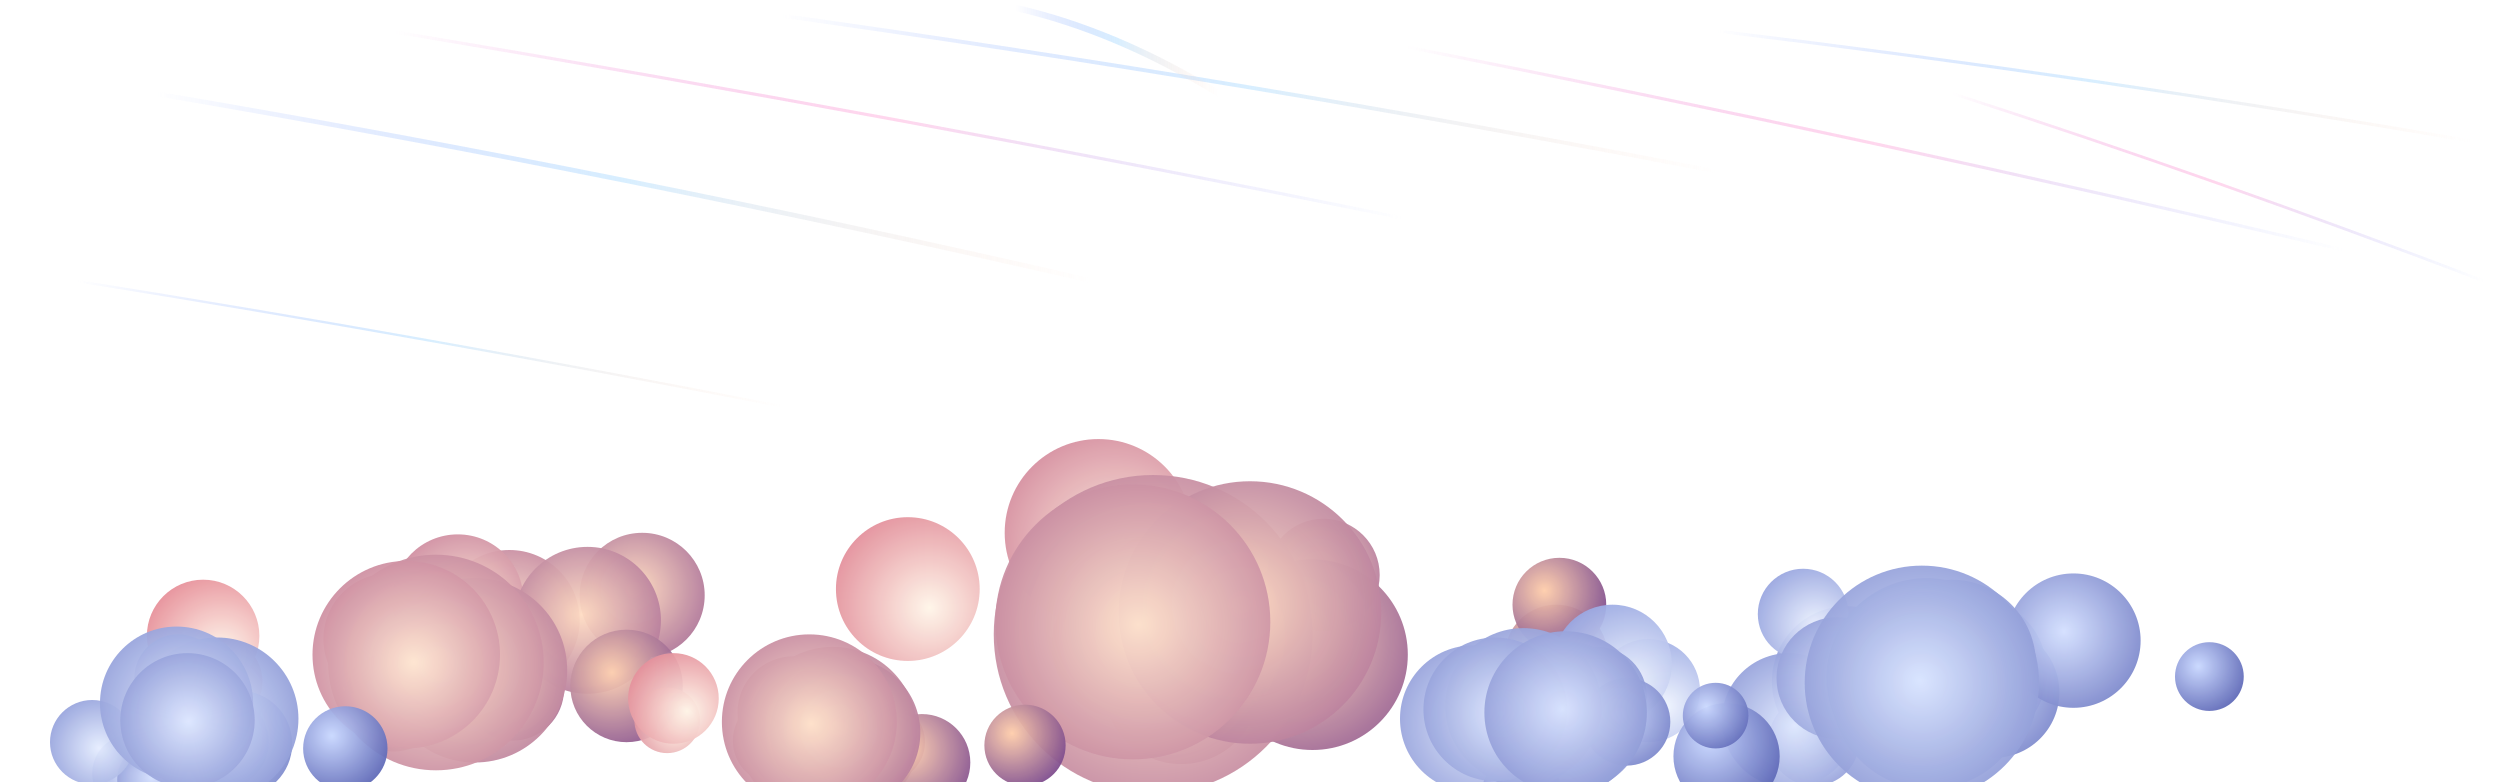
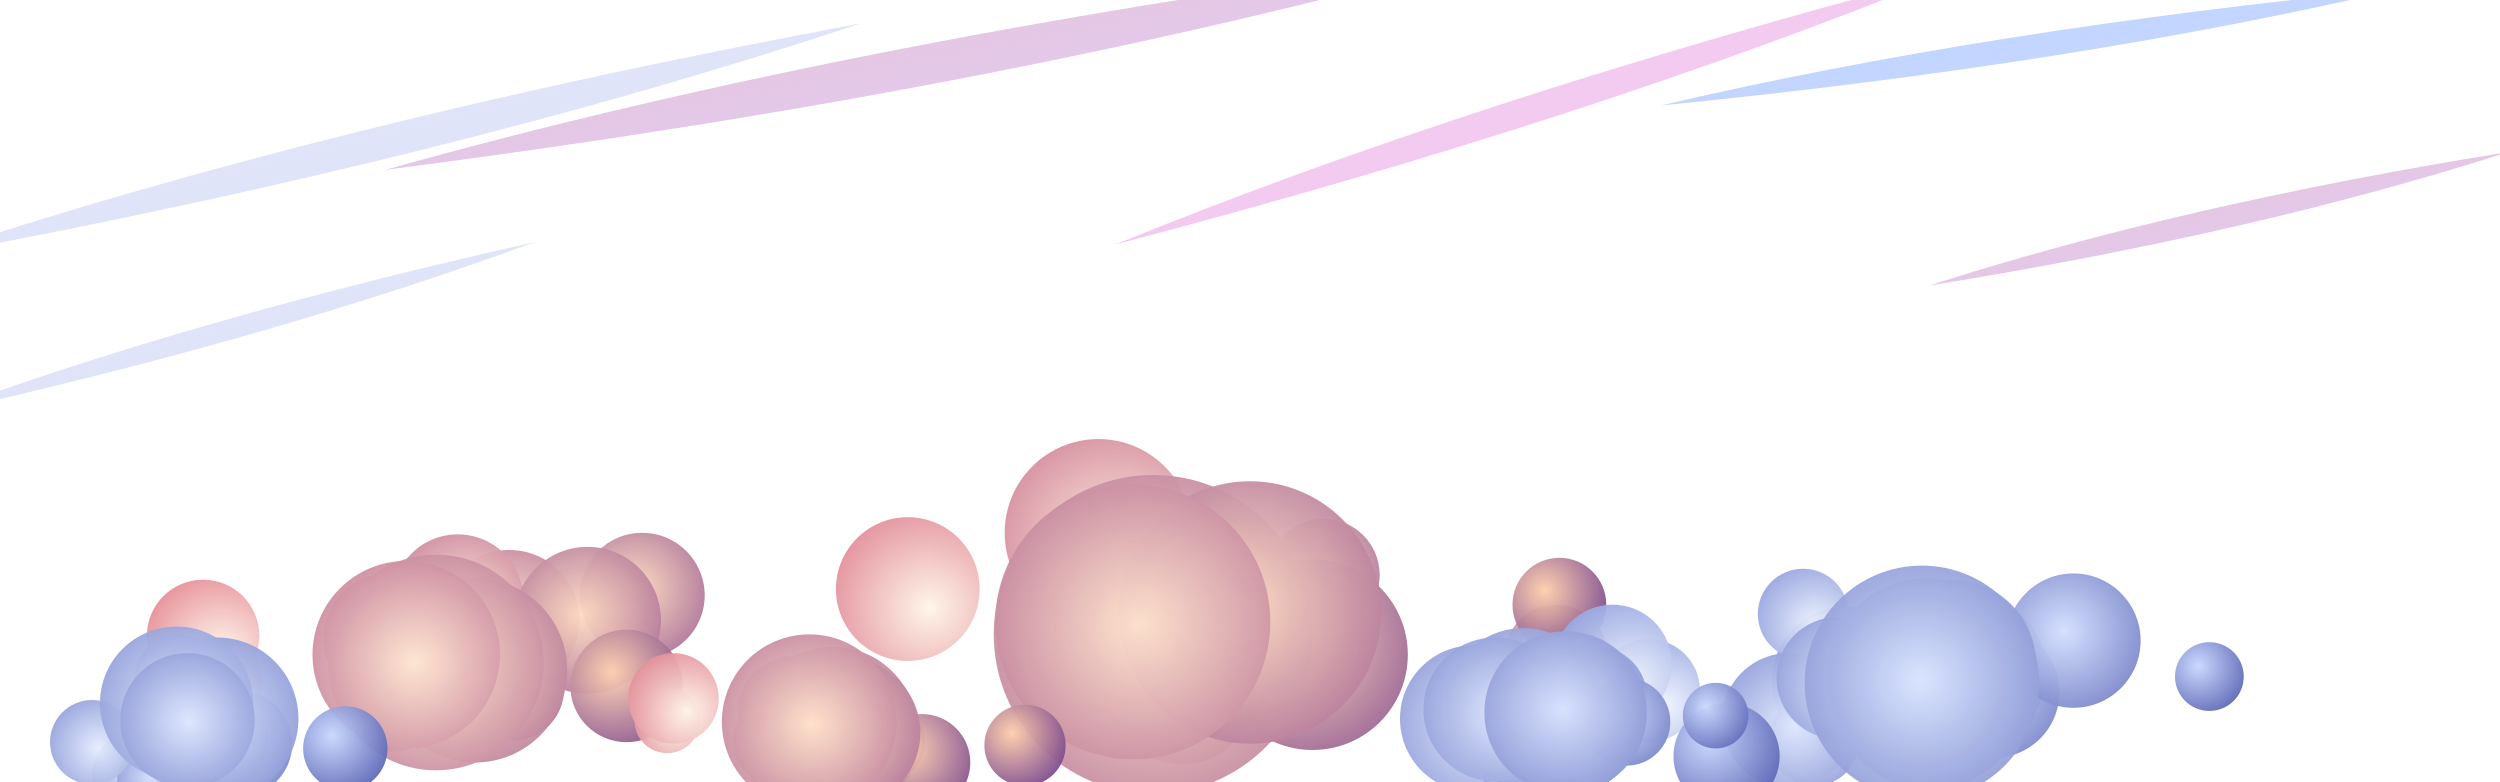
<svg xmlns="http://www.w3.org/2000/svg" width="1600" height="500" viewBox="0 0 1600 500">
  <defs>
-     <linearGradient id="gradStreak1" x1="0" y1="0" x2="1" y2="0">
-       <stop offset="0" stop-color="#8FA8FF" stop-opacity="0" />
-       <stop offset="0.5" stop-color="#C9E8FF" stop-opacity="0.9" />
-       <stop offset="1" stop-color="#FFD9C4" stop-opacity="0" />
-     </linearGradient>
-     <linearGradient id="gradStreak2" x1="0" y1="0" x2="1" y2="0">
-       <stop offset="0" stop-color="#E356C8" stop-opacity="0" />
-       <stop offset="0.5" stop-color="#FFB8E0" stop-opacity="0.7" />
-       <stop offset="1" stop-color="#8FA8FF" stop-opacity="0" />
+     <linearGradient id="streakFill0" x1="0" y1="0" x2="1" y2="1">
+       <stop offset="0" stop-color="#FFF4E8" stop-opacity="0.95" />
+       <stop offset="1" stop-color="#8FA8FF" stop-opacity="0.15" />
+     </linearGradient>
+     <linearGradient id="streakFill1" x1="0" y1="0" x2="1" y2="1">
+       <stop offset="0" stop-color="#FFD9C4" stop-opacity="0.95" />
+       <stop offset="1" stop-color="#9D5CE0" stop-opacity="0.15" />
+     </linearGradient>
+     <linearGradient id="streakFill2" x1="0" y1="0" x2="1" y2="1">
+       <stop offset="0" stop-color="#F0EAFF" stop-opacity="0.95" />
+       <stop offset="1" stop-color="#E356C8" stop-opacity="0.15" />
+     </linearGradient>
+     <linearGradient id="streakFill3" x1="0" y1="0" x2="1" y2="1">
+       <stop offset="0" stop-color="#C9E8FF" stop-opacity="0.95" />
+       <stop offset="1" stop-color="#5B7FFF" stop-opacity="0.15" />
+     </linearGradient>
+     <linearGradient id="streakFill4" x1="0" y1="0" x2="1" y2="1">
+       <stop offset="0" stop-color="#FFF4E8" stop-opacity="0.95" />
+       <stop offset="1" stop-color="#8FA8FF" stop-opacity="0.15" />
+     </linearGradient>
+     <linearGradient id="streakFill5" x1="0" y1="0" x2="1" y2="1">
+       <stop offset="0" stop-color="#FFD9C4" stop-opacity="0.95" />
+       <stop offset="1" stop-color="#9D5CE0" stop-opacity="0.15" />
    </linearGradient>
    <radialGradient id="pg11_0" cx="0.44" cy="0.45" r="0.75">
      <stop offset="0" stop-color="rgb(255,219,191)" />
      <stop offset="1" stop-color="rgb(156,93,143)" />
    </radialGradient>
    <radialGradient id="pg11_1" cx="0.64" cy="0.62" r="0.75">
      <stop offset="0" stop-color="rgb(255,244,230)" />
      <stop offset="1" stop-color="rgb(221,134,149)" />
    </radialGradient>
    <radialGradient id="pg11_2" cx="0.51" cy="0.51" r="0.75">
      <stop offset="0" stop-color="rgb(255,227,204)" />
      <stop offset="1" stop-color="rgb(177,106,145)" />
    </radialGradient>
    <radialGradient id="pg11_3" cx="0.44" cy="0.45" r="0.75">
      <stop offset="0" stop-color="rgb(255,219,191)" />
      <stop offset="1" stop-color="rgb(156,93,143)" />
    </radialGradient>
    <radialGradient id="pg11_4" cx="0.66" cy="0.65" r="0.75">
      <stop offset="0" stop-color="rgb(255,247,235)" />
      <stop offset="1" stop-color="rgb(230,140,150)" />
    </radialGradient>
    <radialGradient id="pg11_5" cx="0.57" cy="0.56" r="0.75">
      <stop offset="0" stop-color="rgb(255,234,216)" />
      <stop offset="1" stop-color="rgb(197,119,147)" />
    </radialGradient>
    <radialGradient id="pg11_6" cx="0.56" cy="0.55" r="0.75">
      <stop offset="0" stop-color="rgb(255,233,214)" />
      <stop offset="1" stop-color="rgb(194,117,147)" />
    </radialGradient>
    <radialGradient id="pg11_7" cx="0.50" cy="0.50" r="0.75">
      <stop offset="0" stop-color="rgb(255,226,202)" />
      <stop offset="1" stop-color="rgb(175,105,145)" />
    </radialGradient>
    <radialGradient id="pg11_8" cx="0.46" cy="0.46" r="0.75">
      <stop offset="0" stop-color="rgb(255,220,194)" />
      <stop offset="1" stop-color="rgb(160,95,144)" />
    </radialGradient>
    <radialGradient id="pg11_9" cx="0.51" cy="0.51" r="0.75">
      <stop offset="0" stop-color="rgb(255,227,204)" />
      <stop offset="1" stop-color="rgb(178,107,145)" />
    </radialGradient>
    <radialGradient id="pg11_10" cx="0.48" cy="0.48" r="0.75">
      <stop offset="0" stop-color="rgb(255,223,198)" />
      <stop offset="1" stop-color="rgb(168,100,144)" />
    </radialGradient>
    <radialGradient id="pg11_11" cx="0.37" cy="0.38" r="0.75">
      <stop offset="0" stop-color="rgb(255,210,177)" />
      <stop offset="1" stop-color="rgb(132,78,141)" />
    </radialGradient>
    <radialGradient id="pg11_12" cx="0.48" cy="0.48" r="0.75">
      <stop offset="0" stop-color="rgb(255,224,199)" />
      <stop offset="1" stop-color="rgb(169,101,144)" />
    </radialGradient>
    <radialGradient id="pg11_13" cx="0.51" cy="0.51" r="0.75">
      <stop offset="0" stop-color="rgb(255,228,205)" />
      <stop offset="1" stop-color="rgb(180,108,145)" />
    </radialGradient>
    <radialGradient id="pg11_14" cx="0.54" cy="0.54" r="0.75">
      <stop offset="0" stop-color="rgb(255,231,211)" />
      <stop offset="1" stop-color="rgb(189,114,146)" />
    </radialGradient>
    <radialGradient id="pg22_0" cx="0.45" cy="0.45" r="0.75">
      <stop offset="0" stop-color="rgb(255,219,192)" />
      <stop offset="1" stop-color="rgb(158,94,143)" />
    </radialGradient>
    <radialGradient id="pg22_1" cx="0.59" cy="0.58" r="0.75">
      <stop offset="0" stop-color="rgb(255,238,221)" />
      <stop offset="1" stop-color="rgb(206,125,148)" />
    </radialGradient>
    <radialGradient id="pg22_2" cx="0.50" cy="0.50" r="0.75">
      <stop offset="0" stop-color="rgb(255,226,203)" />
      <stop offset="1" stop-color="rgb(175,105,145)" />
    </radialGradient>
    <radialGradient id="pg22_3" cx="0.34" cy="0.35" r="0.75">
      <stop offset="0" stop-color="rgb(255,205,170)" />
      <stop offset="1" stop-color="rgb(120,70,140)" />
    </radialGradient>
    <radialGradient id="pg22_4" cx="0.65" cy="0.63" r="0.75">
      <stop offset="0" stop-color="rgb(255,245,232)" />
      <stop offset="1" stop-color="rgb(225,137,150)" />
    </radialGradient>
    <radialGradient id="pg22_5" cx="0.46" cy="0.46" r="0.75">
      <stop offset="0" stop-color="rgb(255,220,194)" />
      <stop offset="1" stop-color="rgb(160,95,144)" />
    </radialGradient>
    <radialGradient id="pg22_6" cx="0.48" cy="0.48" r="0.75">
      <stop offset="0" stop-color="rgb(255,223,198)" />
      <stop offset="1" stop-color="rgb(167,100,144)" />
    </radialGradient>
    <radialGradient id="pg22_7" cx="0.41" cy="0.41" r="0.75">
      <stop offset="0" stop-color="rgb(255,214,184)" />
      <stop offset="1" stop-color="rgb(143,85,142)" />
    </radialGradient>
    <radialGradient id="pg22_8" cx="0.34" cy="0.35" r="0.75">
      <stop offset="0" stop-color="rgb(255,205,170)" />
      <stop offset="1" stop-color="rgb(120,70,140)" />
    </radialGradient>
    <radialGradient id="pg22_9" cx="0.50" cy="0.50" r="0.75">
      <stop offset="0" stop-color="rgb(255,226,203)" />
      <stop offset="1" stop-color="rgb(176,106,145)" />
    </radialGradient>
    <radialGradient id="pg22_10" cx="0.50" cy="0.50" r="0.75">
      <stop offset="0" stop-color="rgb(255,226,202)" />
      <stop offset="1" stop-color="rgb(174,104,145)" />
    </radialGradient>
    <radialGradient id="pg22_11" cx="0.47" cy="0.47" r="0.75">
      <stop offset="0" stop-color="rgb(255,221,196)" />
      <stop offset="1" stop-color="rgb(163,97,144)" />
    </radialGradient>
    <radialGradient id="pg22_12" cx="0.52" cy="0.51" r="0.75">
      <stop offset="0" stop-color="rgb(255,228,206)" />
      <stop offset="1" stop-color="rgb(180,108,145)" />
    </radialGradient>
    <radialGradient id="pg33_0" cx="0.47" cy="0.48" r="0.75">
      <stop offset="0" stop-color="rgb(217,228,255)" />
      <stop offset="1" stop-color="rgb(115,127,199)" />
    </radialGradient>
    <radialGradient id="pg33_1" cx="0.66" cy="0.65" r="0.75">
      <stop offset="0" stop-color="rgb(240,245,255)" />
      <stop offset="1" stop-color="rgb(150,165,225)" />
    </radialGradient>
    <radialGradient id="pg33_2" cx="0.66" cy="0.65" r="0.75">
      <stop offset="0" stop-color="rgb(240,245,255)" />
      <stop offset="1" stop-color="rgb(150,165,225)" />
    </radialGradient>
    <radialGradient id="pg33_3" cx="0.46" cy="0.47" r="0.75">
      <stop offset="0" stop-color="rgb(216,227,255)" />
      <stop offset="1" stop-color="rgb(113,125,197)" />
    </radialGradient>
    <radialGradient id="pg33_4" cx="0.54" cy="0.53" r="0.75">
      <stop offset="0" stop-color="rgb(225,233,255)" />
      <stop offset="1" stop-color="rgb(127,140,208)" />
    </radialGradient>
    <radialGradient id="pg33_5" cx="0.43" cy="0.44" r="0.75">
      <stop offset="0" stop-color="rgb(211,224,255)" />
      <stop offset="1" stop-color="rgb(107,118,193)" />
    </radialGradient>
    <radialGradient id="pg33_6" cx="0.43" cy="0.43" r="0.75">
      <stop offset="0" stop-color="rgb(211,223,255)" />
      <stop offset="1" stop-color="rgb(106,117,192)" />
    </radialGradient>
    <radialGradient id="pg33_7" cx="0.63" cy="0.62" r="0.75">
      <stop offset="0" stop-color="rgb(236,242,255)" />
      <stop offset="1" stop-color="rgb(144,158,220)" />
    </radialGradient>
    <radialGradient id="pg33_8" cx="0.50" cy="0.50" r="0.75">
      <stop offset="0" stop-color="rgb(220,230,255)" />
      <stop offset="1" stop-color="rgb(121,133,203)" />
    </radialGradient>
    <radialGradient id="pg33_9" cx="0.48" cy="0.49" r="0.75">
      <stop offset="0" stop-color="rgb(218,229,255)" />
      <stop offset="1" stop-color="rgb(117,129,200)" />
    </radialGradient>
    <radialGradient id="pg33_10" cx="0.34" cy="0.35" r="0.75">
      <stop offset="0" stop-color="rgb(200,215,255)" />
      <stop offset="1" stop-color="rgb(90,100,180)" />
    </radialGradient>
    <radialGradient id="pg33_11" cx="0.54" cy="0.54" r="0.75">
      <stop offset="0" stop-color="rgb(225,234,255)" />
      <stop offset="1" stop-color="rgb(127,140,208)" />
    </radialGradient>
    <radialGradient id="pg33_12" cx="0.55" cy="0.54" r="0.75">
      <stop offset="0" stop-color="rgb(226,234,255)" />
      <stop offset="1" stop-color="rgb(129,142,209)" />
    </radialGradient>
    <radialGradient id="pg33_13" cx="0.49" cy="0.49" r="0.75">
      <stop offset="0" stop-color="rgb(219,229,255)" />
      <stop offset="1" stop-color="rgb(118,130,201)" />
    </radialGradient>
    <radialGradient id="pg33_14" cx="0.47" cy="0.48" r="0.75">
      <stop offset="0" stop-color="rgb(217,228,255)" />
      <stop offset="1" stop-color="rgb(115,127,199)" />
    </radialGradient>
    <radialGradient id="pg33_15" cx="0.49" cy="0.49" r="0.75">
      <stop offset="0" stop-color="rgb(218,229,255)" />
      <stop offset="1" stop-color="rgb(117,130,201)" />
    </radialGradient>
    <radialGradient id="pg44_0" cx="0.63" cy="0.62" r="0.75">
      <stop offset="0" stop-color="rgb(255,243,229)" />
      <stop offset="1" stop-color="rgb(220,134,149)" />
    </radialGradient>
    <radialGradient id="pg44_1" cx="0.52" cy="0.52" r="0.75">
      <stop offset="0" stop-color="rgb(255,228,206)" />
      <stop offset="1" stop-color="rgb(181,109,146)" />
    </radialGradient>
    <radialGradient id="pg44_2" cx="0.51" cy="0.51" r="0.75">
      <stop offset="0" stop-color="rgb(255,227,205)" />
      <stop offset="1" stop-color="rgb(179,107,145)" />
    </radialGradient>
    <radialGradient id="pg44_3" cx="0.53" cy="0.53" r="0.75">
      <stop offset="0" stop-color="rgb(255,230,209)" />
      <stop offset="1" stop-color="rgb(186,112,146)" />
    </radialGradient>
    <radialGradient id="pg44_4" cx="0.65" cy="0.64" r="0.75">
      <stop offset="0" stop-color="rgb(255,246,233)" />
      <stop offset="1" stop-color="rgb(227,138,150)" />
    </radialGradient>
    <radialGradient id="pg44_5" cx="0.51" cy="0.51" r="0.75">
      <stop offset="0" stop-color="rgb(255,228,205)" />
      <stop offset="1" stop-color="rgb(180,108,145)" />
    </radialGradient>
    <radialGradient id="pg44_6" cx="0.42" cy="0.43" r="0.75">
      <stop offset="0" stop-color="rgb(255,216,187)" />
      <stop offset="1" stop-color="rgb(149,88,143)" />
    </radialGradient>
    <radialGradient id="pg44_7" cx="0.49" cy="0.49" r="0.75">
      <stop offset="0" stop-color="rgb(255,224,200)" />
      <stop offset="1" stop-color="rgb(170,102,145)" />
    </radialGradient>
    <radialGradient id="pg44_8" cx="0.50" cy="0.50" r="0.75">
      <stop offset="0" stop-color="rgb(255,226,202)" />
      <stop offset="1" stop-color="rgb(174,105,145)" />
    </radialGradient>
    <radialGradient id="pg44_9" cx="0.42" cy="0.42" r="0.75">
      <stop offset="0" stop-color="rgb(255,215,186)" />
      <stop offset="1" stop-color="rgb(147,87,142)" />
    </radialGradient>
    <radialGradient id="pg44_10" cx="0.36" cy="0.37" r="0.75">
      <stop offset="0" stop-color="rgb(255,208,175)" />
      <stop offset="1" stop-color="rgb(128,75,141)" />
    </radialGradient>
    <radialGradient id="pg44_11" cx="0.34" cy="0.35" r="0.75">
      <stop offset="0" stop-color="rgb(255,205,170)" />
      <stop offset="1" stop-color="rgb(120,70,140)" />
    </radialGradient>
    <radialGradient id="pg44_12" cx="0.48" cy="0.48" r="0.75">
      <stop offset="0" stop-color="rgb(255,223,198)" />
      <stop offset="1" stop-color="rgb(167,100,144)" />
    </radialGradient>
    <radialGradient id="pg44_13" cx="0.46" cy="0.47" r="0.75">
      <stop offset="0" stop-color="rgb(255,221,195)" />
      <stop offset="1" stop-color="rgb(162,97,144)" />
    </radialGradient>
    <radialGradient id="pg44_14" cx="0.51" cy="0.51" r="0.75">
      <stop offset="0" stop-color="rgb(255,227,204)" />
      <stop offset="1" stop-color="rgb(178,107,145)" />
    </radialGradient>
    <radialGradient id="pg55_0" cx="0.48" cy="0.48" r="0.75">
      <stop offset="0" stop-color="rgb(217,228,255)" />
      <stop offset="1" stop-color="rgb(116,128,199)" />
    </radialGradient>
    <radialGradient id="pg55_1" cx="0.50" cy="0.50" r="0.75">
      <stop offset="0" stop-color="rgb(220,230,255)" />
      <stop offset="1" stop-color="rgb(120,132,202)" />
    </radialGradient>
    <radialGradient id="pg55_2" cx="0.34" cy="0.35" r="0.75">
      <stop offset="0" stop-color="rgb(200,215,255)" />
      <stop offset="1" stop-color="rgb(90,100,180)" />
    </radialGradient>
    <radialGradient id="pg55_3" cx="0.47" cy="0.48" r="0.75">
      <stop offset="0" stop-color="rgb(217,228,255)" />
      <stop offset="1" stop-color="rgb(115,127,199)" />
    </radialGradient>
    <radialGradient id="pg55_4" cx="0.55" cy="0.54" r="0.75">
      <stop offset="0" stop-color="rgb(226,234,255)" />
      <stop offset="1" stop-color="rgb(129,142,209)" />
    </radialGradient>
    <radialGradient id="pg55_5" cx="0.36" cy="0.37" r="0.75">
      <stop offset="0" stop-color="rgb(203,217,255)" />
      <stop offset="1" stop-color="rgb(94,104,183)" />
    </radialGradient>
    <radialGradient id="pg55_6" cx="0.42" cy="0.43" r="0.75">
      <stop offset="0" stop-color="rgb(211,223,255)" />
      <stop offset="1" stop-color="rgb(106,117,192)" />
    </radialGradient>
    <radialGradient id="pg55_7" cx="0.42" cy="0.43" r="0.75">
      <stop offset="0" stop-color="rgb(210,223,255)" />
      <stop offset="1" stop-color="rgb(106,117,192)" />
    </radialGradient>
    <radialGradient id="pg55_8" cx="0.50" cy="0.50" r="0.75">
      <stop offset="0" stop-color="rgb(220,230,255)" />
      <stop offset="1" stop-color="rgb(121,133,203)" />
    </radialGradient>
    <radialGradient id="pg55_9" cx="0.52" cy="0.52" r="0.75">
      <stop offset="0" stop-color="rgb(223,232,255)" />
      <stop offset="1" stop-color="rgb(124,137,205)" />
    </radialGradient>
    <radialGradient id="pg55_10" cx="0.54" cy="0.53" r="0.75">
      <stop offset="0" stop-color="rgb(225,234,255)" />
      <stop offset="1" stop-color="rgb(127,140,208)" />
    </radialGradient>
    <radialGradient id="pg55_11" cx="0.48" cy="0.48" r="0.75">
      <stop offset="0" stop-color="rgb(218,228,255)" />
      <stop offset="1" stop-color="rgb(116,128,200)" />
    </radialGradient>
    <radialGradient id="pg66_0" cx="0.50" cy="0.50" r="0.75">
      <stop offset="0" stop-color="rgb(219,230,255)" />
      <stop offset="1" stop-color="rgb(119,132,202)" />
    </radialGradient>
    <radialGradient id="pg66_1" cx="0.46" cy="0.47" r="0.75">
      <stop offset="0" stop-color="rgb(216,227,255)" />
      <stop offset="1" stop-color="rgb(113,125,197)" />
    </radialGradient>
    <radialGradient id="pg66_2" cx="0.34" cy="0.35" r="0.75">
      <stop offset="0" stop-color="rgb(200,215,255)" />
      <stop offset="1" stop-color="rgb(90,100,180)" />
    </radialGradient>
    <radialGradient id="pg66_3" cx="0.43" cy="0.44" r="0.75">
      <stop offset="0" stop-color="rgb(211,224,255)" />
      <stop offset="1" stop-color="rgb(107,119,193)" />
    </radialGradient>
    <radialGradient id="pg66_4" cx="0.58" cy="0.57" r="0.75">
      <stop offset="0" stop-color="rgb(230,237,255)" />
      <stop offset="1" stop-color="rgb(135,149,214)" />
    </radialGradient>
    <radialGradient id="pg66_5" cx="0.58" cy="0.57" r="0.75">
      <stop offset="0" stop-color="rgb(229,237,255)" />
      <stop offset="1" stop-color="rgb(134,148,213)" />
    </radialGradient>
    <radialGradient id="pg66_6" cx="0.49" cy="0.49" r="0.75">
      <stop offset="0" stop-color="rgb(218,229,255)" />
      <stop offset="1" stop-color="rgb(118,130,201)" />
    </radialGradient>
    <radialGradient id="pg66_7" cx="0.50" cy="0.50" r="0.75">
      <stop offset="0" stop-color="rgb(220,230,255)" />
      <stop offset="1" stop-color="rgb(120,132,202)" />
    </radialGradient>
    <radialGradient id="pg66_8" cx="0.45" cy="0.45" r="0.75">
      <stop offset="0" stop-color="rgb(214,225,255)" />
      <stop offset="1" stop-color="rgb(111,123,196)" />
    </radialGradient>
    <radialGradient id="pg66_9" cx="0.49" cy="0.49" r="0.75">
      <stop offset="0" stop-color="rgb(218,229,255)" />
      <stop offset="1" stop-color="rgb(117,130,201)" />
    </radialGradient>
    <radialGradient id="pg66_10" cx="0.55" cy="0.54" r="0.75">
      <stop offset="0" stop-color="rgb(226,234,255)" />
      <stop offset="1" stop-color="rgb(128,142,209)" />
    </radialGradient>
    <radialGradient id="pg66_11" cx="0.51" cy="0.51" r="0.75">
      <stop offset="0" stop-color="rgb(222,231,255)" />
      <stop offset="1" stop-color="rgb(122,135,204)" />
    </radialGradient>
  </defs>
-   <path d="M100,60 Q400,111 700,180" stroke="url(#gradStreak1)" stroke-width="3" fill="none" stroke-linecap="round" opacity="0.8" />
-   <path d="M250,20 Q575,74 900,140" stroke="url(#gradStreak2)" stroke-width="2" fill="none" stroke-linecap="round" opacity="0.8" />
-   <path d="M500,10 Q800,52 1100,110" stroke="url(#gradStreak1)" stroke-width="2.5" fill="none" stroke-linecap="round" opacity="0.8" />
-   <path d="M900,30 Q1200,89 1500,160" stroke="url(#gradStreak2)" stroke-width="2" fill="none" stroke-linecap="round" opacity="0.8" />
-   <path d="M50,180 Q275,216 500,260" stroke="url(#gradStreak1)" stroke-width="1.5" fill="none" stroke-linecap="round" opacity="0.8" />
-   <path d="M1100,20 Q1340,49 1580,90" stroke="url(#gradStreak1)" stroke-width="2" fill="none" stroke-linecap="round" opacity="0.8" />
-   <path d="M1250,60 Q1420,115 1590,180" stroke="url(#gradStreak2)" stroke-width="1.8" fill="none" stroke-linecap="round" opacity="0.8" />
-   <path d="M650,5 Q715,20 780,60" stroke="url(#gradStreak1)" stroke-width="4" fill="none" stroke-linecap="round" opacity="0.8" />
+   <path d="M-50.8,165.0 Q291.2,101.5 550.8,15.0 Q208.8,78.5 -50.8,165.0 Z" fill="url(#streakFill0)" />
+   <path d="M246.6,108.7 Q647.4,57.2 953.4,-28.7 Q552.6,22.8 246.6,108.7 Z" fill="url(#streakFill1)" />
+   <path d="M713.7,156.5 Q1017.5,76.8 1246.3,-16.5 Q942.5,63.2 713.7,156.5 Z" fill="url(#streakFill2)" />
+   <path d="M1063.0,67.5 Q1330.9,40.9 1537.0,-7.5 Q1269.1,19.1 1063.0,67.5 Z" fill="url(#streakFill3)" />
+   <path d="M-42.3,265.1 Q176.7,216.1 342.3,154.9 Q123.3,203.9 -42.3,265.1 Z" fill="url(#streakFill4)" />
+   <path d="M1234.9,182.7 Q1445.4,148.8 1605.1,97.3 Q1394.6,131.2 1234.9,182.7 Z" fill="url(#streakFill5)" />
  <g>
    <circle cx="411" cy="381" r="40" fill="url(#pg11_0)" opacity="0.94" />
    <circle cx="141" cy="436" r="27" fill="url(#pg11_1)" opacity="0.94" />
    <circle cx="326" cy="397" r="45" fill="url(#pg11_2)" opacity="0.94" />
    <circle cx="328" cy="441" r="33" fill="url(#pg11_3)" opacity="0.94" />
    <circle cx="130" cy="407" r="36" fill="url(#pg11_4)" opacity="0.94" />
    <circle cx="249" cy="409" r="42" fill="url(#pg11_5)" opacity="0.94" />
    <circle cx="293" cy="384" r="42" fill="url(#pg11_6)" opacity="0.94" />
    <circle cx="303" cy="418" r="34" fill="url(#pg11_7)" opacity="0.94" />
    <circle cx="376" cy="397" r="47" fill="url(#pg11_8)" opacity="0.94" />
    <circle cx="252" cy="449" r="32" fill="url(#pg11_9)" opacity="0.94" />
    <circle cx="304" cy="433" r="31" fill="url(#pg11_10)" opacity="0.94" />
    <circle cx="401" cy="439" r="36" fill="url(#pg11_11)" opacity="0.94" />
    <circle cx="304" cy="429" r="59" fill="url(#pg11_12)" opacity="0.94" />
    <circle cx="279" cy="424" r="69" fill="url(#pg11_13)" opacity="0.94" />
    <circle cx="260" cy="419" r="60" fill="url(#pg11_14)" opacity="0.94" />
  </g>
  <g>
    <circle cx="756" cy="439" r="50" fill="url(#pg22_0)" opacity="0.94" />
    <circle cx="703" cy="341" r="60" fill="url(#pg22_1)" opacity="0.94" />
    <circle cx="752" cy="392" r="54" fill="url(#pg22_2)" opacity="0.94" />
    <circle cx="996" cy="420" r="33" fill="url(#pg22_3)" opacity="0.94" />
    <circle cx="581" cy="377" r="46" fill="url(#pg22_4)" opacity="0.94" />
    <circle cx="847" cy="368" r="36" fill="url(#pg22_5)" opacity="0.94" />
    <circle cx="743" cy="422" r="45" fill="url(#pg22_6)" opacity="0.94" />
    <circle cx="840" cy="419" r="61" fill="url(#pg22_7)" opacity="0.94" />
    <circle cx="998" cy="387" r="30" fill="url(#pg22_8)" opacity="0.94" />
    <circle cx="720" cy="413" r="47" fill="url(#pg22_9)" opacity="0.94" />
    <circle cx="738" cy="406" r="102" fill="url(#pg22_10)" opacity="0.94" />
    <circle cx="800" cy="392" r="84" fill="url(#pg22_11)" opacity="0.94" />
    <circle cx="725" cy="398" r="88" fill="url(#pg22_12)" opacity="0.94" />
  </g>
  <g>
    <circle cx="1235" cy="443" r="54" fill="url(#pg33_0)" opacity="0.94" />
    <circle cx="1055" cy="442" r="33" fill="url(#pg33_1)" opacity="0.94" />
    <circle cx="1032" cy="425" r="38" fill="url(#pg33_2)" opacity="0.94" />
    <circle cx="1262" cy="430" r="48" fill="url(#pg33_3)" opacity="0.94" />
    <circle cx="1182" cy="436" r="48" fill="url(#pg33_4)" opacity="0.94" />
    <circle cx="1276" cy="443" r="42" fill="url(#pg33_5)" opacity="0.94" />
    <circle cx="1327" cy="410" r="43" fill="url(#pg33_6)" opacity="0.94" />
    <circle cx="1154" cy="393" r="29" fill="url(#pg33_7)" opacity="0.94" />
    <circle cx="1161" cy="474" r="29" fill="url(#pg33_8)" opacity="0.94" />
    <circle cx="1249" cy="425" r="54" fill="url(#pg33_9)" opacity="0.94" />
    <circle cx="1414" cy="433" r="22" fill="url(#pg33_10)" opacity="0.94" />
    <circle cx="1145" cy="461" r="43" fill="url(#pg33_11)" opacity="0.94" />
    <circle cx="1176" cy="434" r="39" fill="url(#pg33_12)" opacity="0.94" />
    <circle cx="1233" cy="434" r="64" fill="url(#pg33_13)" opacity="0.94" />
    <circle cx="1235" cy="442" r="63" fill="url(#pg33_14)" opacity="0.94" />
    <circle cx="1230" cy="437" r="75" fill="url(#pg33_15)" opacity="0.94" />
  </g>
  <g>
    <circle cx="427" cy="461" r="21" fill="url(#pg44_0)" opacity="0.94" />
    <circle cx="498" cy="471" r="27" fill="url(#pg44_1)" opacity="0.94" />
    <circle cx="513" cy="464" r="41" fill="url(#pg44_2)" opacity="0.94" />
    <circle cx="508" cy="456" r="36" fill="url(#pg44_3)" opacity="0.94" />
    <circle cx="431" cy="447" r="29" fill="url(#pg44_4)" opacity="0.94" />
    <circle cx="497" cy="474" r="28" fill="url(#pg44_5)" opacity="0.94" />
    <circle cx="554" cy="481" r="32" fill="url(#pg44_6)" opacity="0.94" />
    <circle cx="516" cy="475" r="42" fill="url(#pg44_7)" opacity="0.94" />
    <circle cx="533" cy="457" r="30" fill="url(#pg44_8)" opacity="0.94" />
    <circle cx="567" cy="475" r="25" fill="url(#pg44_9)" opacity="0.94" />
    <circle cx="590" cy="488" r="31" fill="url(#pg44_10)" opacity="0.94" />
    <circle cx="656" cy="477" r="26" fill="url(#pg44_11)" opacity="0.94" />
    <circle cx="533" cy="468" r="54" fill="url(#pg44_12)" opacity="0.94" />
    <circle cx="541" cy="469" r="48" fill="url(#pg44_13)" opacity="0.94" />
    <circle cx="518" cy="462" r="56" fill="url(#pg44_14)" opacity="0.94" />
  </g>
  <g>
    <circle cx="1000" cy="460" r="50" fill="url(#pg55_0)" opacity="0.94" />
    <circle cx="978" cy="462" r="31" fill="url(#pg55_1)" opacity="0.94" />
    <circle cx="1105" cy="484" r="34" fill="url(#pg55_2)" opacity="0.94" />
    <circle cx="1022" cy="446" r="32" fill="url(#pg55_3)" opacity="0.94" />
    <circle cx="943" cy="460" r="47" fill="url(#pg55_4)" opacity="0.94" />
    <circle cx="1098" cy="458" r="21" fill="url(#pg55_5)" opacity="0.94" />
    <circle cx="974" cy="509" r="26" fill="url(#pg55_6)" opacity="0.94" />
    <circle cx="1041" cy="462" r="28" fill="url(#pg55_7)" opacity="0.94" />
    <circle cx="975" cy="462" r="42" fill="url(#pg55_8)" opacity="0.94" />
    <circle cx="975" cy="452" r="50" fill="url(#pg55_9)" opacity="0.94" />
    <circle cx="957" cy="454" r="46" fill="url(#pg55_10)" opacity="0.94" />
    <circle cx="1002" cy="456" r="52" fill="url(#pg55_11)" opacity="0.94" />
  </g>
  <g>
    <circle cx="84" cy="495" r="25" fill="url(#pg66_0)" opacity="0.94" />
    <circle cx="99" cy="499" r="24" fill="url(#pg66_1)" opacity="0.94" />
    <circle cx="221" cy="479" r="27" fill="url(#pg66_2)" opacity="0.94" />
    <circle cx="153" cy="476" r="34" fill="url(#pg66_3)" opacity="0.94" />
    <circle cx="114" cy="434" r="28" fill="url(#pg66_4)" opacity="0.94" />
    <circle cx="59" cy="475" r="27" fill="url(#pg66_5)" opacity="0.94" />
    <circle cx="138" cy="460" r="29" fill="url(#pg66_6)" opacity="0.94" />
    <circle cx="131" cy="460" r="22" fill="url(#pg66_7)" opacity="0.94" />
    <circle cx="142" cy="475" r="30" fill="url(#pg66_8)" opacity="0.94" />
    <circle cx="139" cy="460" r="52" fill="url(#pg66_9)" opacity="0.94" />
    <circle cx="113" cy="450" r="49" fill="url(#pg66_10)" opacity="0.94" />
    <circle cx="120" cy="461" r="43" fill="url(#pg66_11)" opacity="0.94" />
  </g>
</svg>
